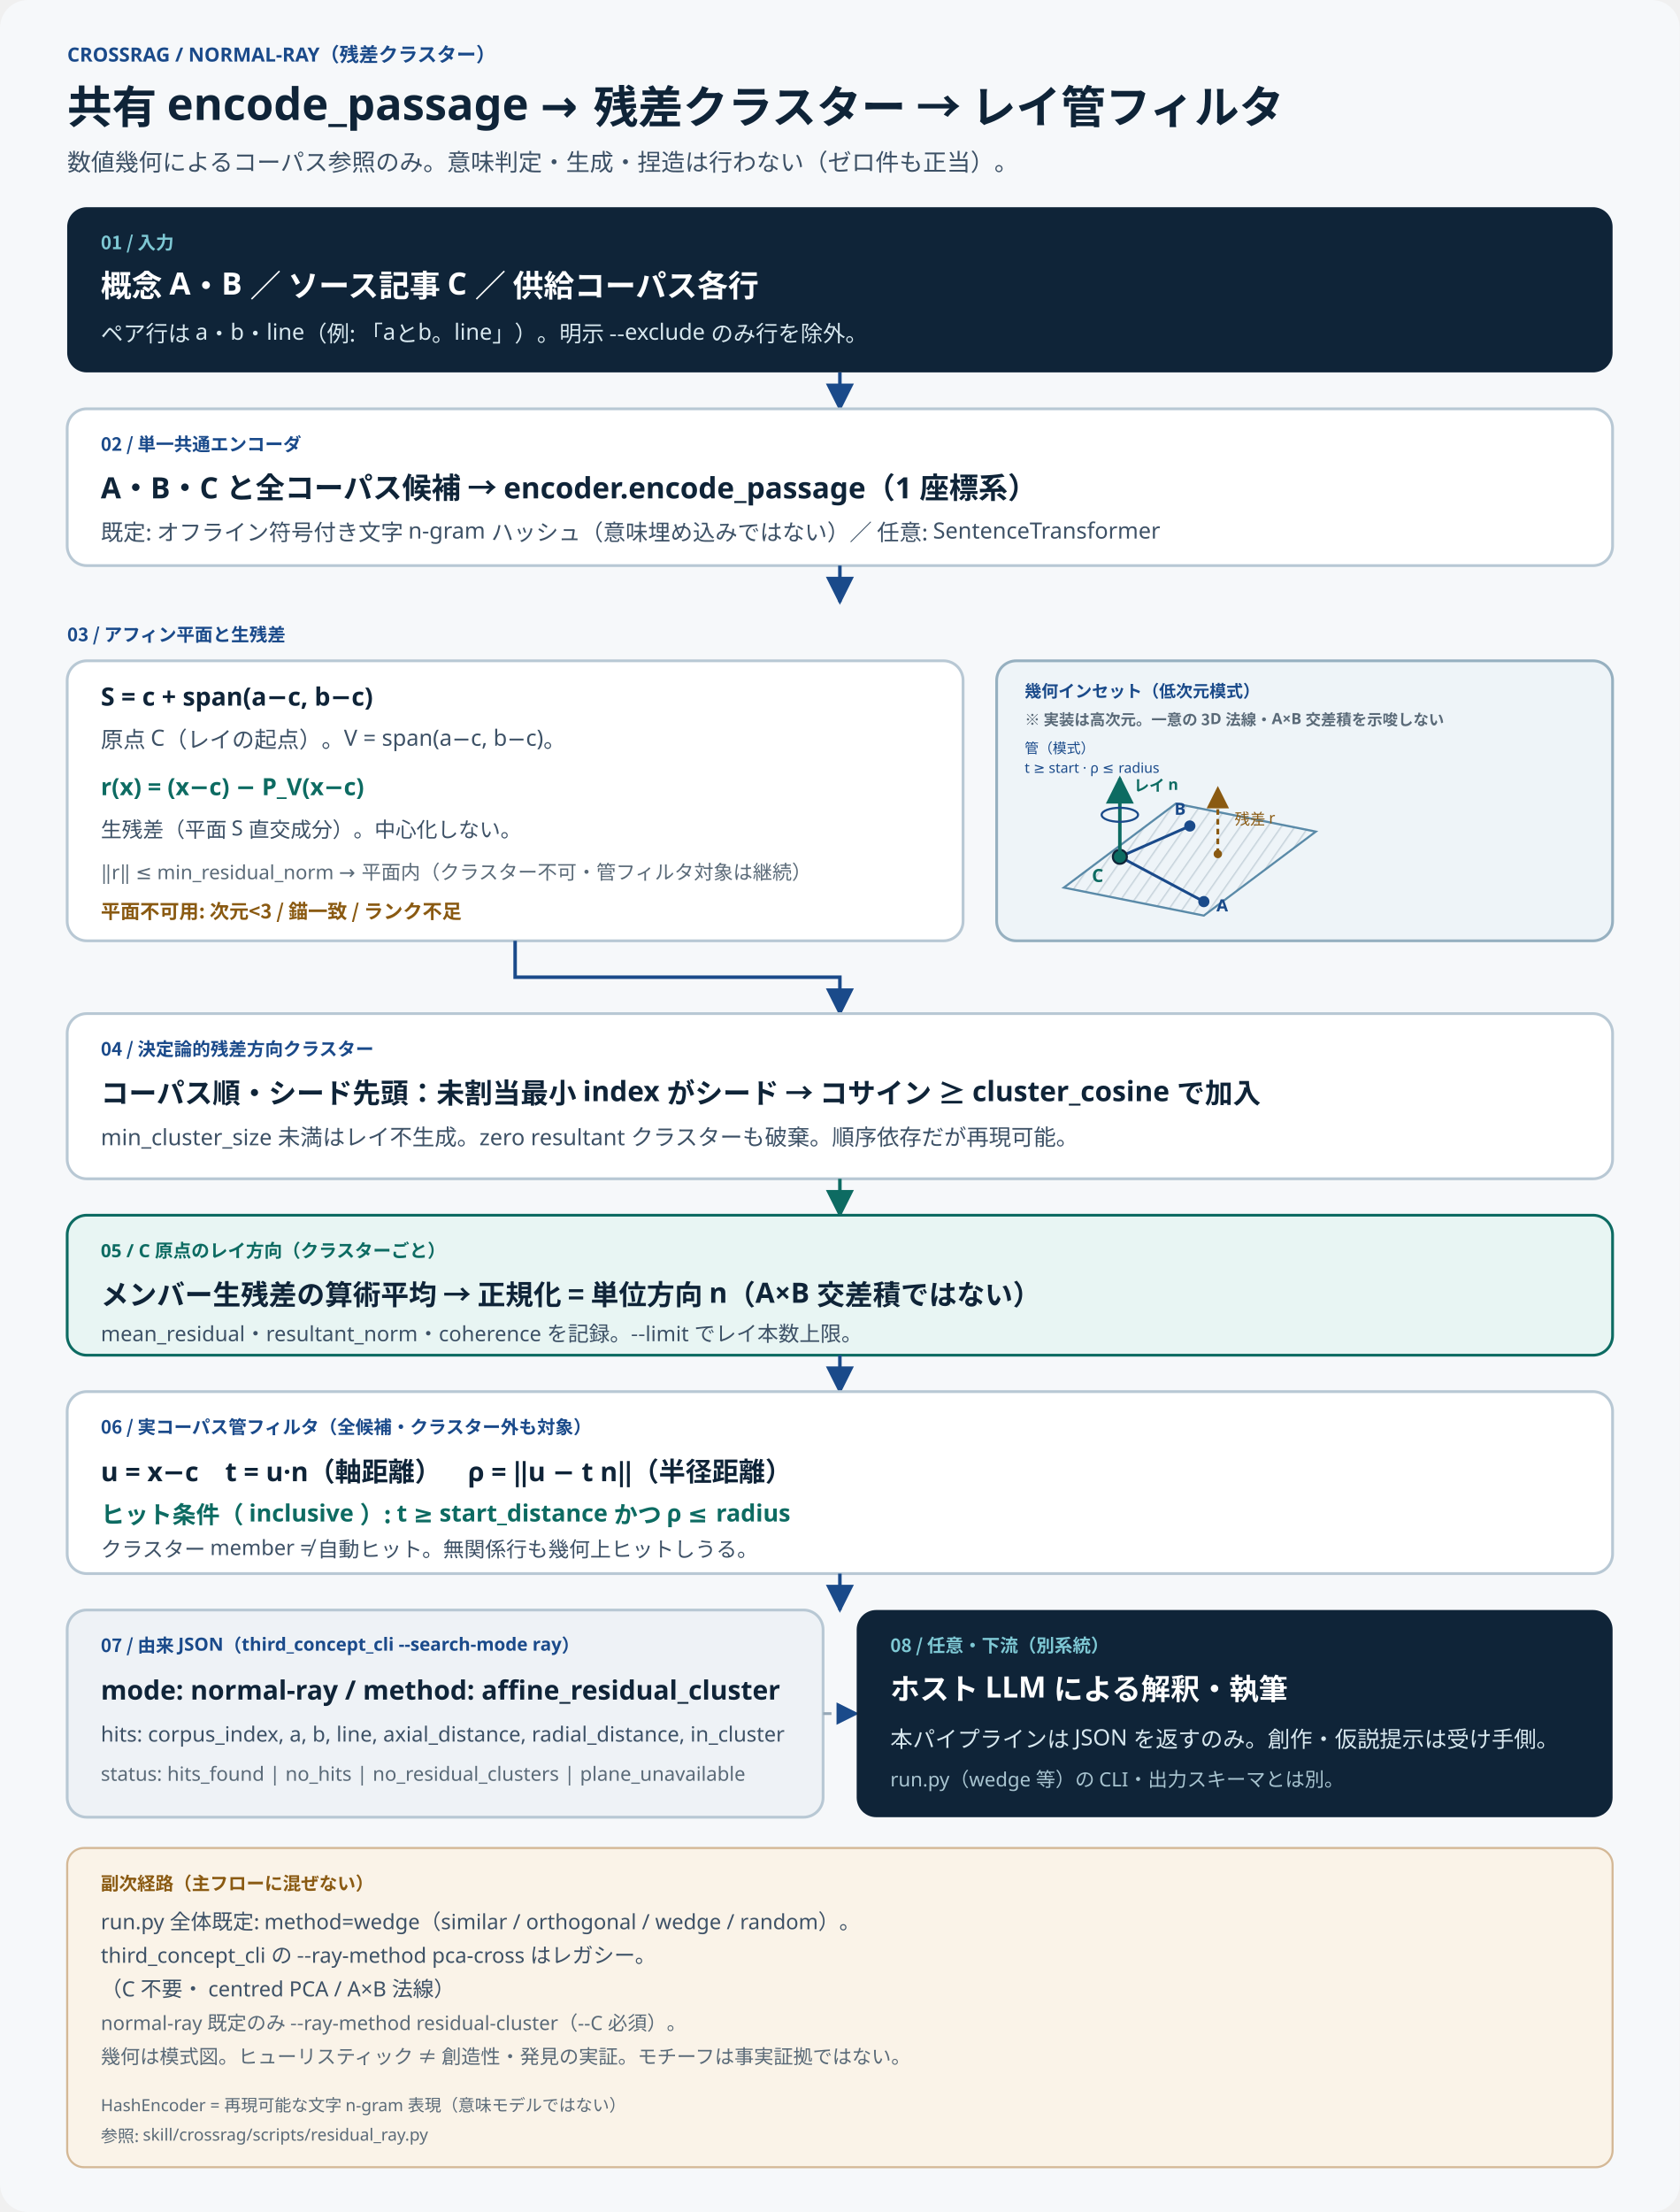
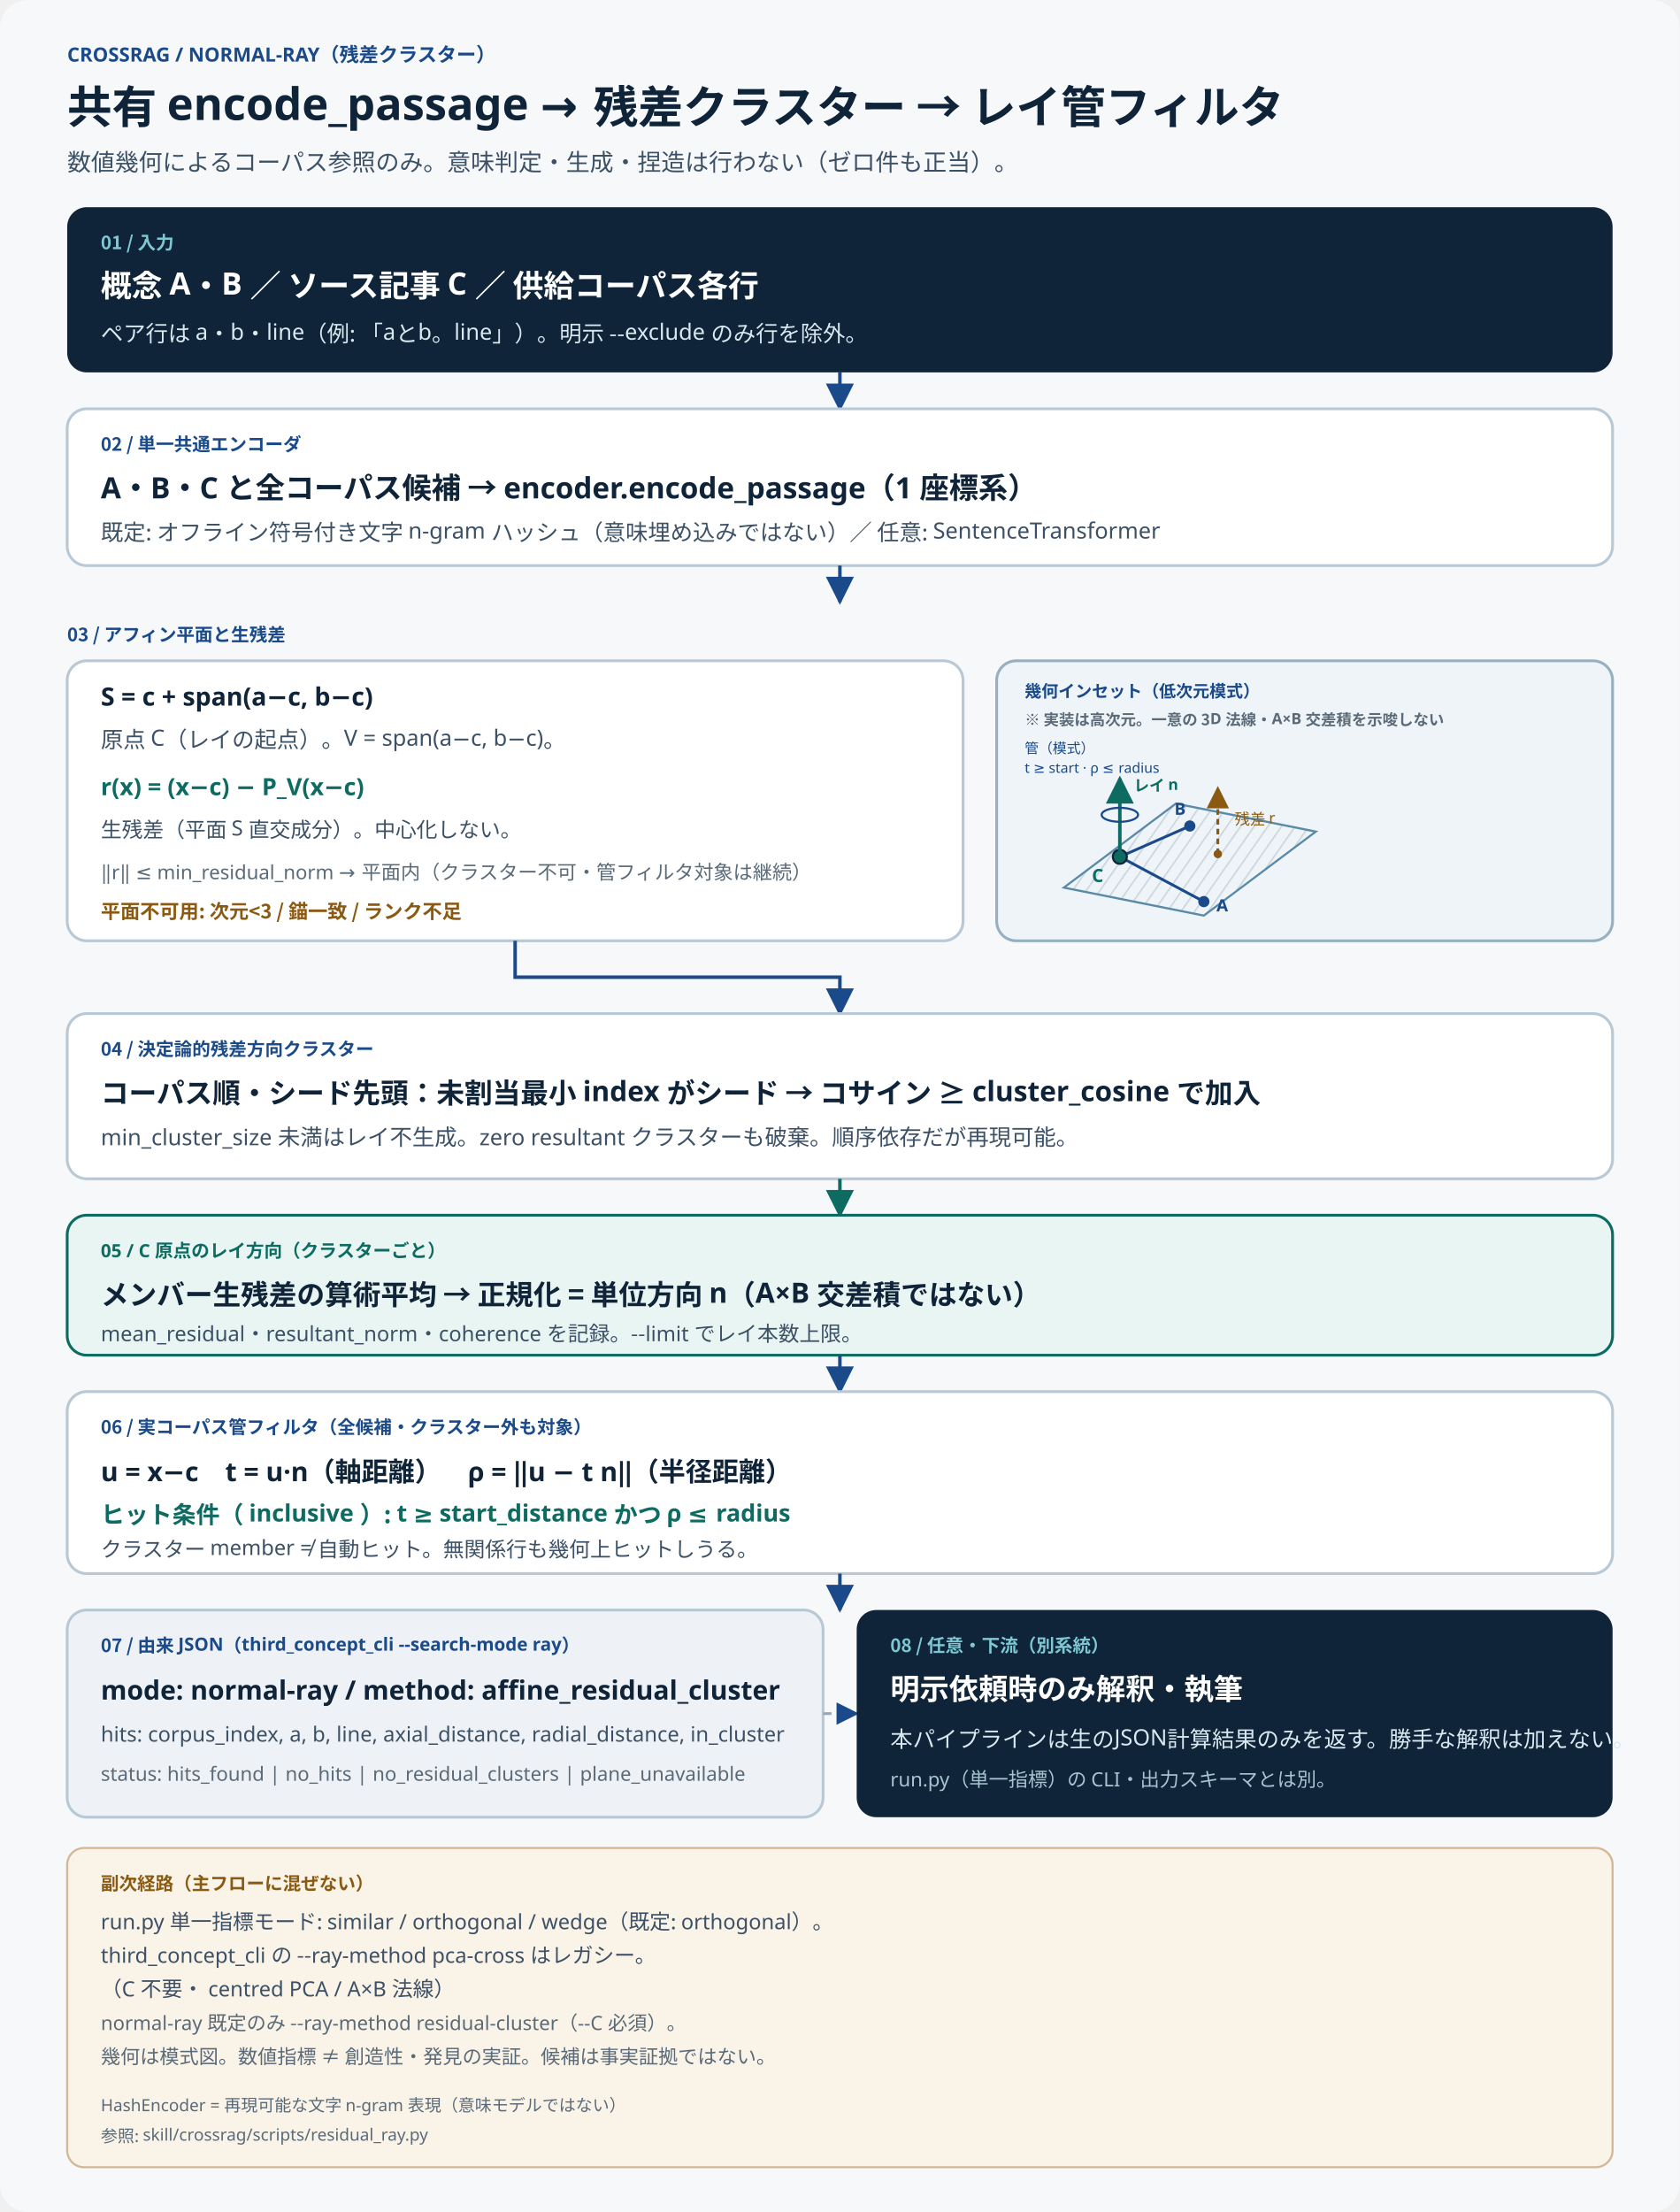
<svg xmlns="http://www.w3.org/2000/svg" width="1200" height="1580" viewBox="0 0 1200 1580" role="img" aria-labelledby="title desc" xml:lang="ja">
  <defs>
    <marker id="arrow-blue" viewBox="0 0 10 10" refX="9" refY="5" markerWidth="8" markerHeight="8" orient="auto-start-reverse">
      <path d="M0 0L10 5L0 10Z" fill="#1a4a8a" />
    </marker>
    <marker id="arrow-teal" viewBox="0 0 10 10" refX="9" refY="5" markerWidth="8" markerHeight="8" orient="auto-start-reverse">
      <path d="M0 0L10 5L0 10Z" fill="#0d6b62" />
    </marker>
    <marker id="arrow-gold" viewBox="0 0 10 10" refX="9" refY="5" markerWidth="8" markerHeight="8" orient="auto-start-reverse">
      <path d="M0 0L10 5L0 10Z" fill="#8a5a12" />
    </marker>
    <pattern id="hatch" width="8" height="8" patternUnits="userSpaceOnUse" patternTransform="rotate(35)">
      <line x1="0" y1="0" x2="0" y2="8" stroke="#c8d4dc" stroke-width="2" />
    </pattern>
  </defs>
  <style>
  .layout-desktop { display: block; }
  .layout-mobile { display: none; }
  @media (max-width: 767px) {
    .layout-desktop { display: none; }
    .layout-mobile { display: block; }
  }
</style>
  <rect width="1200" height="1580" rx="20" fill="#f6f8fa" />
  <g class="layout-desktop" font-family="'Yu Gothic UI','Yu Gothic','Hiragino Sans','Segoe UI',sans-serif">
    <text x="48" y="44" font-size="14" fill="#1a4a8a" font-weight="700">CROSSRAG / NORMAL-RAY（残差クラスター）</text>
    <text x="48" y="88" font-size="32" fill="#0f2438" font-weight="700">共有 encode_passage → 残差クラスター → レイ管フィルタ</text>
    <text x="48" y="122" font-size="17" fill="#3d5166">数値幾何によるコーパス参照のみ。意味判定・生成・捏造は行わない（ゼロ件も正当）。</text>
    <rect x="48" y="148" width="1104" height="118" rx="14" fill="#0f2438" />
    <text x="72" y="178" font-size="13" fill="#7ec8d4" font-weight="700">01 / 入力</text>
    <text x="72" y="212" font-size="22" fill="#ffffff" font-weight="700">概念 A・B ／ ソース記事 C ／ 供給コーパス各行</text>
    <text x="72" y="244" font-size="16" fill="#d8e8ef">ペア行は a・b・line（例: 「aとb。line」）。明示 --exclude のみ行を除外。</text>
    <path d="M600 266 V292" fill="none" stroke="#1a4a8a" stroke-width="2.5" marker-end="url(#arrow-blue)" />
    <rect x="48" y="292" width="1104" height="112" rx="14" fill="#ffffff" stroke="#b8c8d4" stroke-width="2" />
    <text x="72" y="322" font-size="13" fill="#1a4a8a" font-weight="700">02 / 単一共通エンコーダ</text>
    <text x="72" y="356" font-size="21" fill="#0f2438" font-weight="700">A・B・C と全コーパス候補 → encoder.encode_passage（1 座標系）</text>
    <text x="72" y="386" font-size="16" fill="#3d5166">既定: オフライン符号付き文字 n-gram ハッシュ（意味埋め込みではない）／ 任意: SentenceTransformer</text>
    <path d="M600 404 V430" fill="none" stroke="#1a4a8a" stroke-width="2.5" marker-end="url(#arrow-blue)" />
    <text x="48" y="458" font-size="13" fill="#1a4a8a" font-weight="700">03 / アフィン平面と生残差</text>
    <rect x="48" y="472" width="640" height="200" rx="14" fill="#ffffff" stroke="#b8c8d4" stroke-width="2" />
    <text x="72" y="504" font-size="18" fill="#0f2438" font-weight="700">S = c + span(a−c, b−c)</text>
    <text x="72" y="534" font-size="16" fill="#3d5166">原点 C（レイの起点）。V = span(a−c, b−c)。</text>
    <text x="72" y="568" font-size="17" fill="#0d6b62" font-weight="700">r(x) = (x−c) − P_V(x−c)</text>
    <text x="72" y="598" font-size="15" fill="#3d5166">生残差（平面 S 直交成分）。中心化しない。</text>
    <text x="72" y="628" font-size="14" fill="#5a6a78">‖r‖ ≤ min_residual_norm → 平面内（クラスター不可・管フィルタ対象は継続）</text>
    <text x="72" y="656" font-size="14" fill="#8a5a12" font-weight="600">平面不可用: 次元&lt;3 / 錨一致 / ランク不足</text>
    <rect x="712" y="472" width="440" height="200" rx="14" fill="#eef4f8" stroke="#96b0c0" stroke-width="2" />
    <text x="732" y="498" font-size="12" fill="#1a4a8a" font-weight="700">幾何インセット（低次元模式）</text>
    <text x="732" y="518" font-size="11" fill="#5a6a78" font-weight="600">※ 実装は高次元。一意の 3D 法線・A×B 交差積を示唆しない</text>
    <text x="732" y="538" font-size="10" fill="#1a4a8a">管（模式）</text>
    <text x="732" y="552" font-size="10" fill="#1a4a8a">t ≥ start · ρ ≤ radius</text>
    <polygon points="760,634 860,654 940,594 840,574" fill="url(#hatch)" stroke="#5a8aa8" stroke-width="1.5" />
    <line x1="800" y1="612" x2="860" y2="644" stroke="#1a4a8a" stroke-width="2" />
    <line x1="800" y1="612" x2="850" y2="590" stroke="#1a4a8a" stroke-width="2" />
    <circle cx="800" cy="612" r="5" fill="#0d6b62" stroke="#0f2438" stroke-width="1.5" />
    <text x="780" y="630" font-size="13" fill="#0d6b62" font-weight="700">C</text>
    <circle cx="860" cy="644" r="4" fill="#1a4a8a" />
    <text x="869" y="651" font-size="12" fill="#1a4a8a" font-weight="700">A</text>
    <circle cx="850" cy="590" r="4" fill="#1a4a8a" />
    <text x="839" y="582" font-size="12" fill="#1a4a8a" font-weight="700">B</text>
    <line x1="800" y1="612" x2="800" y2="556" stroke="#0d6b62" stroke-width="2.5" marker-end="url(#arrow-teal)" />
    <text x="810" y="565" font-size="11" fill="#0d6b62" font-weight="700">レイ n</text>
    <ellipse cx="800" cy="582" rx="13" ry="5" fill="none" stroke="#1a4a8a" stroke-width="1.5" />
    <line x1="870" y1="610" x2="870" y2="563" stroke="#8a5a12" stroke-width="2" stroke-dasharray="4 3" marker-end="url(#arrow-gold)" />
    <circle cx="870" cy="610" r="3" fill="#8a5a12" />
    <text x="882" y="589" font-size="11" fill="#8a5a12">残差 r</text>
    <path d="M368 672 V698 H600 V724" fill="none" stroke="#1a4a8a" stroke-width="2.5" marker-end="url(#arrow-blue)" />
    <rect x="48" y="724" width="1104" height="118" rx="14" fill="#ffffff" stroke="#b8c8d4" stroke-width="2" />
    <text x="72" y="754" font-size="13" fill="#1a4a8a" font-weight="700">04 / 決定論的残差方向クラスター</text>
    <text x="72" y="788" font-size="20" fill="#0f2438" font-weight="700">コーパス順・シード先頭：未割当最小 index がシード → コサイン ≥ cluster_cosine で加入</text>
    <text x="72" y="818" font-size="16" fill="#3d5166">min_cluster_size 未満はレイ不生成。zero resultant クラスターも破棄。順序依存だが再現可能。</text>
    <path d="M600 842 V868" fill="none" stroke="#0d6b62" stroke-width="2.5" marker-end="url(#arrow-teal)" />
    <rect x="48" y="868" width="1104" height="100" rx="14" fill="#e8f5f3" stroke="#0d6b62" stroke-width="2" />
    <text x="72" y="898" font-size="13" fill="#0d6b62" font-weight="700">05 / C 原点のレイ方向（クラスターごと）</text>
    <text x="72" y="932" font-size="20" fill="#0f2438" font-weight="700">メンバー生残差の算術平均 → 正規化 = 単位方向 n（A×B 交差積ではない）</text>
    <text x="72" y="958" font-size="15" fill="#3d5166">mean_residual・resultant_norm・coherence を記録。--limit でレイ本数上限。</text>
    <path d="M600 968 V994" fill="none" stroke="#1a4a8a" stroke-width="2.5" marker-end="url(#arrow-blue)" />
    <rect x="48" y="994" width="1104" height="130" rx="14" fill="#ffffff" stroke="#b8c8d4" stroke-width="2" />
    <text x="72" y="1024" font-size="13" fill="#1a4a8a" font-weight="700">06 / 実コーパス管フィルタ（全候補・クラスター外も対象）</text>
    <text x="72" y="1058" font-size="19" fill="#0f2438" font-weight="700">u = x−c　t = u·n（軸距離）　ρ = ‖u − t n‖（半径距離）</text>
    <text x="72" y="1088" font-size="17" fill="#0d6b62" font-weight="700">ヒット条件（ inclusive ）: t ≥ start_distance かつ ρ ≤ radius</text>
    <text x="72" y="1112" font-size="15" fill="#3d5166">クラスター member ≠ 自動ヒット。無関係行も幾何上ヒットしうる。</text>
    <path d="M600 1124 V1150" fill="none" stroke="#1a4a8a" stroke-width="2.5" marker-end="url(#arrow-blue)" />
    <rect x="48" y="1150" width="540" height="148" rx="14" fill="#eef2f6" stroke="#b8c8d4" stroke-width="2" />
    <text x="72" y="1180" font-size="13" fill="#1a4a8a" font-weight="700">07 / 由来 JSON（third_concept_cli --search-mode ray）</text>
    <text x="72" y="1214" font-size="19" fill="#0f2438" font-weight="700">mode: normal-ray / method: affine_residual_cluster</text>
    <text x="72" y="1244" font-size="15" fill="#3d5166">hits: corpus_index, a, b, line, axial_distance, radial_distance, in_cluster</text>
    <text x="72" y="1272" font-size="14" fill="#5a6a78">status: hits_found | no_hits | no_residual_clusters | plane_unavailable</text>
    <path d="M588 1224 H612" fill="none" stroke="#96a8b8" stroke-width="2" stroke-dasharray="6 5" marker-end="url(#arrow-blue)" />
    <rect x="612" y="1150" width="540" height="148" rx="14" fill="#0f2438" />
    <text x="636" y="1180" font-size="13" fill="#7ec8d4" font-weight="700">08 / 任意・下流（別系統）</text>
-     <text x="636" y="1214" font-size="21" fill="#ffffff" font-weight="700">ホスト LLM による解釈・執筆</text>
-     <text x="636" y="1248" font-size="16" fill="#d8e8ef">本パイプラインは JSON を返すのみ。創作・仮説提示は受け手側。</text>
-     <text x="636" y="1276" font-size="14" fill="#a8c4d0">run.py（wedge 等）の CLI・出力スキーマとは別。</text>
+     <text x="636" y="1214" font-size="21" fill="#ffffff" font-weight="700">明示依頼時のみ解釈・執筆</text>
+     <text x="636" y="1248" font-size="16" fill="#d8e8ef">本パイプラインは生のJSON計算結果のみを返す。勝手な解釈は加えない。</text>
+     <text x="636" y="1276" font-size="14" fill="#a8c4d0">run.py（単一指標）の CLI・出力スキーマとは別。</text>
    <rect x="48" y="1320" width="1104" height="228" rx="12" fill="#faf3e8" stroke="#d4b896" stroke-width="1.5" />
    <text x="72" y="1350" font-size="13" fill="#8a5a12" font-weight="700">副次経路（主フローに混ぜない）</text>
-     <text x="72" y="1378" font-size="15" fill="#3d5166">run.py 全体既定: method=wedge（similar / orthogonal / wedge / random）。</text>
+     <text x="72" y="1378" font-size="15" fill="#3d5166">run.py 単一指標モード: similar / orthogonal / wedge（既定: orthogonal）。</text>
    <text x="72" y="1402" font-size="15" fill="#3d5166">third_concept_cli の --ray-method pca-cross はレガシー。</text>
    <text x="72" y="1426" font-size="15" fill="#3d5166">（C 不要・ centred PCA / A×B 法線）</text>
    <text x="72" y="1450" font-size="14" fill="#5a6a78">normal-ray 既定のみ --ray-method residual-cluster（--C 必須）。</text>
-     <text x="72" y="1474" font-size="14" fill="#5a6a78">幾何は模式図。ヒューリスティック ≠ 創造性・発見の実証。モチーフは事実証拠ではない。</text>
+     <text x="72" y="1474" font-size="14" fill="#5a6a78">幾何は模式図。数値指標 ≠ 創造性・発見の実証。候補は事実証拠ではない。</text>
    <text x="72" y="1508" font-size="12" fill="#5a6a78">HashEncoder = 再現可能な文字 n-gram 表現（意味モデルではない）</text>
    <text x="72" y="1530" font-size="12" fill="#5a6a78">参照: skill/crossrag/scripts/residual_ray.py</text>
  </g>
  <g class="layout-mobile" font-family="'Yu Gothic UI','Yu Gothic','Hiragino Sans','Segoe UI',sans-serif">
    <text x="40" y="52" font-size="28" fill="#1a4a8a" font-weight="700">CROSSRAG · NORMAL-RAY</text>
    <text x="40" y="108" font-size="48" fill="#0f2438" font-weight="700">encode → 残差クラスター → 管</text>
    <text x="40" y="158" font-size="36" fill="#3d5166">幾何参照のみ。意味・生成なし（0件可）</text>
    <path d="M600 178 V198" fill="none" stroke="#1a4a8a" stroke-width="3" marker-end="url(#arrow-blue)" />
    <rect x="32" y="208" width="1136" height="108" rx="12" fill="#0f2438" />
    <text x="52" y="248" font-size="26" fill="#7ec8d4" font-weight="700">01 入力</text>
    <text x="52" y="296" font-size="38" fill="#ffffff" font-weight="700">A・B・C と供給コーパス各行</text>
    <path d="M600 326 V346" fill="none" stroke="#1a4a8a" stroke-width="3" marker-end="url(#arrow-blue)" />
    <rect x="32" y="356" width="1136" height="132" rx="12" fill="#ffffff" stroke="#b8c8d4" stroke-width="2" />
    <text x="52" y="396" font-size="26" fill="#1a4a8a" font-weight="700">02 共通 encode_passage</text>
    <text x="52" y="444" font-size="36" fill="#0f2438" font-weight="700">1 座標系で A/B/C/候補を符号化</text>
    <text x="52" y="484" font-size="32" fill="#3d5166">既定: 文字 n-gram ハッシュ（非意味）</text>
    <path d="M600 498 V518" fill="none" stroke="#1a4a8a" stroke-width="3" marker-end="url(#arrow-blue)" />
    <rect x="32" y="528" width="1136" height="168" rx="12" fill="#ffffff" stroke="#b8c8d4" stroke-width="2" />
    <text x="52" y="568" font-size="26" fill="#1a4a8a" font-weight="700">03 平面 S と生残差</text>
    <text x="52" y="616" font-size="36" fill="#0f2438" font-weight="700">S = c + span(a−c, b−c)</text>
    <text x="52" y="660" font-size="38" fill="#0d6b62" font-weight="700">r = (x−c) − P_V(x−c)</text>
    <text x="52" y="688" font-size="30" fill="#5a6a78">高次元模式。一意法線・A×B 交差積ではない</text>
    <path d="M600 706 V726" fill="none" stroke="#0d6b62" stroke-width="3" marker-end="url(#arrow-teal)" />
    <rect x="32" y="736" width="1136" height="120" rx="12" fill="#ffffff" stroke="#b8c8d4" stroke-width="2" />
    <text x="52" y="776" font-size="26" fill="#1a4a8a" font-weight="700">04 残差方向クラスター</text>
    <text x="52" y="824" font-size="34" fill="#0f2438" font-weight="700">決定論的シード + コサイン閾値</text>
    <text x="52" y="864" font-size="30" fill="#3d5166">min_cluster_size 未満はレイなし</text>
    <path d="M600 866 V886" fill="none" stroke="#0d6b62" stroke-width="3" marker-end="url(#arrow-teal)" />
    <rect x="32" y="896" width="1136" height="108" rx="12" fill="#e8f5f3" stroke="#0d6b62" stroke-width="2" />
    <text x="52" y="936" font-size="26" fill="#0d6b62" font-weight="700">05 C 原点レイ</text>
    <text x="52" y="984" font-size="36" fill="#0f2438" font-weight="700">生残差平均 → 正規化方向 n</text>
    <path d="M600 1014 V1034" fill="none" stroke="#1a4a8a" stroke-width="3" marker-end="url(#arrow-blue)" />
    <rect x="32" y="1044" width="1136" height="156" rx="12" fill="#ffffff" stroke="#b8c8d4" stroke-width="2" />
    <text x="52" y="1084" font-size="26" fill="#1a4a8a" font-weight="700">06 全コーパス管フィルタ</text>
    <text x="52" y="1132" font-size="34" fill="#0f2438" font-weight="700">t ≥ start かつ ρ ≤ radius（ inclusive ）</text>
    <text x="52" y="1188" font-size="28" fill="#0d6b62" font-weight="700">in_cluster ≠ 自動ヒット · 無関係行も幾何ヒット可</text>
    <path d="M600 1204 V1224" fill="none" stroke="#1a4a8a" stroke-width="3" marker-end="url(#arrow-blue)" />
    <rect x="32" y="1234" width="1136" height="100" rx="12" fill="#eef2f6" stroke="#b8c8d4" stroke-width="2" />
    <text x="52" y="1274" font-size="26" fill="#1a4a8a" font-weight="700">07 出力 JSON</text>
    <text x="52" y="1322" font-size="34" fill="#0f2438" font-weight="700">normal-ray / affine_residual_cluster</text>
    <path d="M600 1344 V1364" fill="none" stroke="#96a8b8" stroke-width="2.5" stroke-dasharray="6 5" marker-end="url(#arrow-blue)" />
    <rect x="32" y="1374" width="1136" height="88" rx="12" fill="#0f2438" />
    <text x="52" y="1414" font-size="26" fill="#7ec8d4" font-weight="700">08 任意 · 別系統</text>
    <text x="52" y="1458" font-size="36" fill="#ffffff" font-weight="700">ホスト LLM（本管は JSON のみ）</text>
    <rect x="32" y="1478" width="1136" height="88" rx="10" fill="#faf3e8" stroke="#d4b896" stroke-width="1.5" />
-     <text x="52" y="1518" font-size="28" fill="#8a5a12" font-weight="700">副次: run.py wedge 既定 · pca-cross レガシー</text>
+     <text x="52" y="1518" font-size="28" fill="#8a5a12" font-weight="700">副次: run.py 単一指標 · pca-cross レガシー</text>
    <text x="52" y="1554" font-size="26" fill="#5a6a78">normal-ray 既定 = residual-cluster（--C 必須）</text>
  </g>
</svg>
